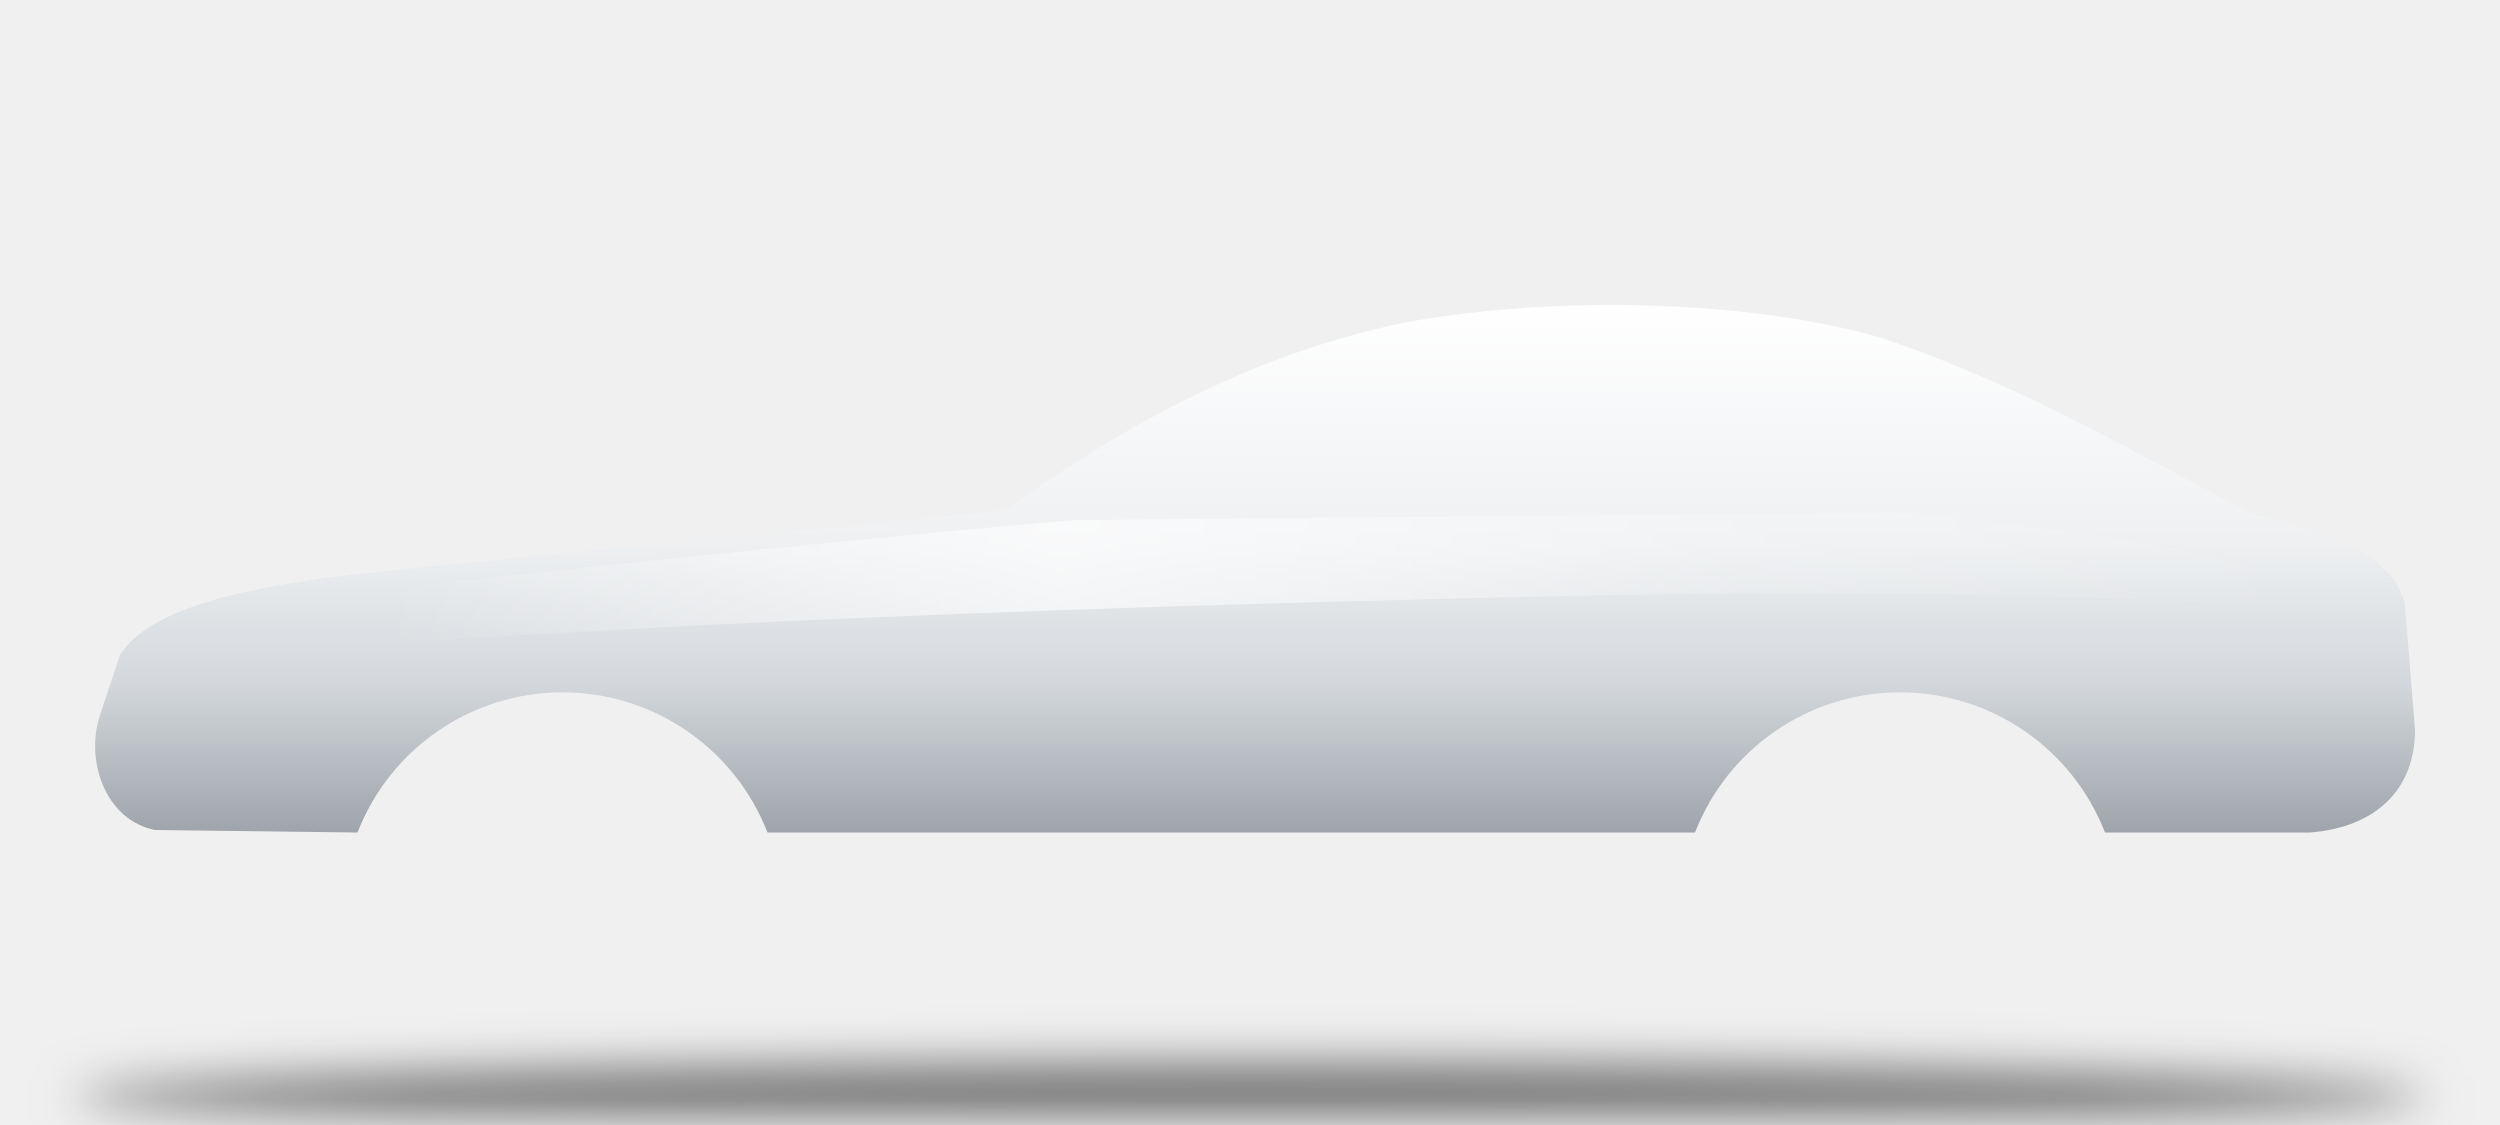
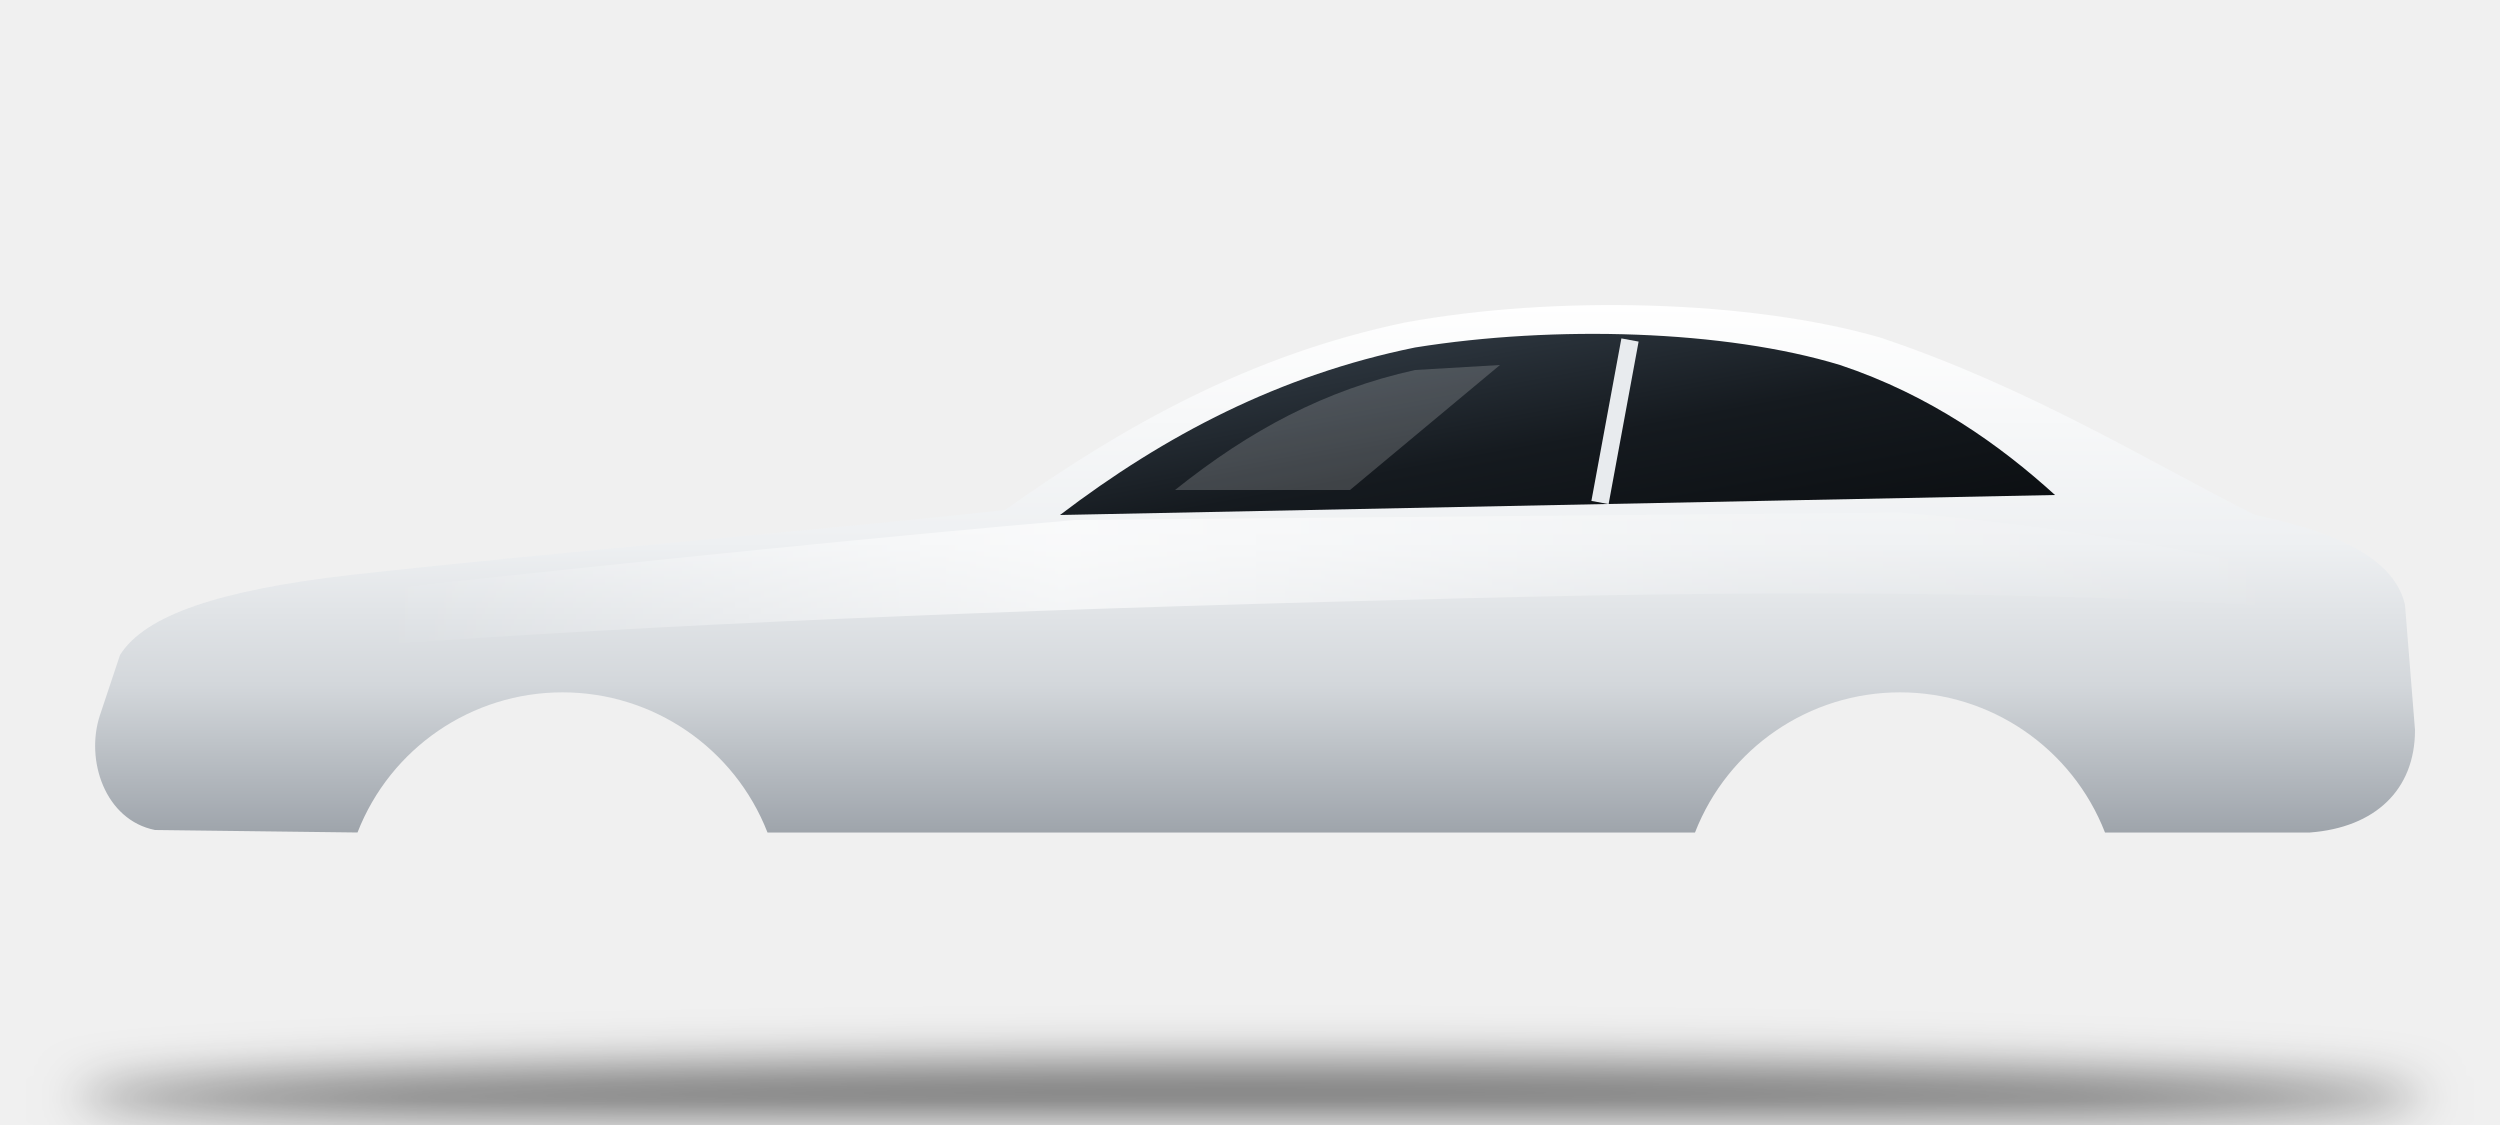
<svg xmlns="http://www.w3.org/2000/svg" viewBox="0 0 1000 450" width="1000" height="450">
  <defs>
    <linearGradient id="carroceria" x1="0" y1="0" x2="0" y2="1">
      <stop offset="0" stop-color="#ffffff" />
      <stop offset=".45" stop-color="#eef0f2" />
      <stop offset=".72" stop-color="#d3d7db" />
      <stop offset="1" stop-color="#9ea4ab" />
    </linearGradient>
    <filter id="difuso" x="-10%" y="-200%" width="120%" height="500%">
      <feGaussianBlur stdDeviation="10" />
    </filter>
    <linearGradient id="brillo" x1="0" y1="0" x2="1" y2="0">
      <stop offset="0" stop-color="#fff" stop-opacity="0" />
      <stop offset=".35" stop-color="#fff" stop-opacity=".9" />
      <stop offset=".7" stop-color="#fff" stop-opacity=".25" />
      <stop offset="1" stop-color="#fff" stop-opacity="0" />
    </linearGradient>
+     <linearGradient id="vidrio" x1="0" y1="0" x2="1" y2="1">
+       <stop offset="0" stop-color="#3a4550" />
+       <stop offset=".55" stop-color="#151a1f" />
+       <stop offset="1" stop-color="#0b0e11" />
+     </linearGradient>
  </defs>
  <ellipse cx="500" cy="440" rx="470" ry="14" fill="#000" opacity=".55" filter="url(#difuso)" />
  <path fill="url(#carroceria)" d="M62 332C42 328 34 304 40 286L48 262C58 246 88 236 140 230C230 220 330 212 402 204C450 170 500 142 562 129C622 118 700 120 752 135C812 155 862 186 902 206C936 213 958 224 962 242L966 292C966 316 950 331 924 333L842 333A88 88 0 0 0 678 333L307 333A88 88 0 0 0 143 333Z" />
  <path fill="url(#brillo)" opacity=".7" d="M150 236C260 224 360 214 430 208L760 205C820 210 880 220 930 232L930 244C820 236 700 236 560 240C400 244 260 250 150 258Z" />
+   <path fill="url(#vidrio)" d="M424 206C466 174 512 150 566 139C622 130 690 132 736 146C772 158 800 178 822 198Z" />
+   <path fill="#fff" opacity=".18" d="M470 196C500 172 530 156 566 148L600 146 540 196Z" />
+   <path d="M652 136 640 201" stroke="#e8ebee" stroke-width="7" />
</svg>
